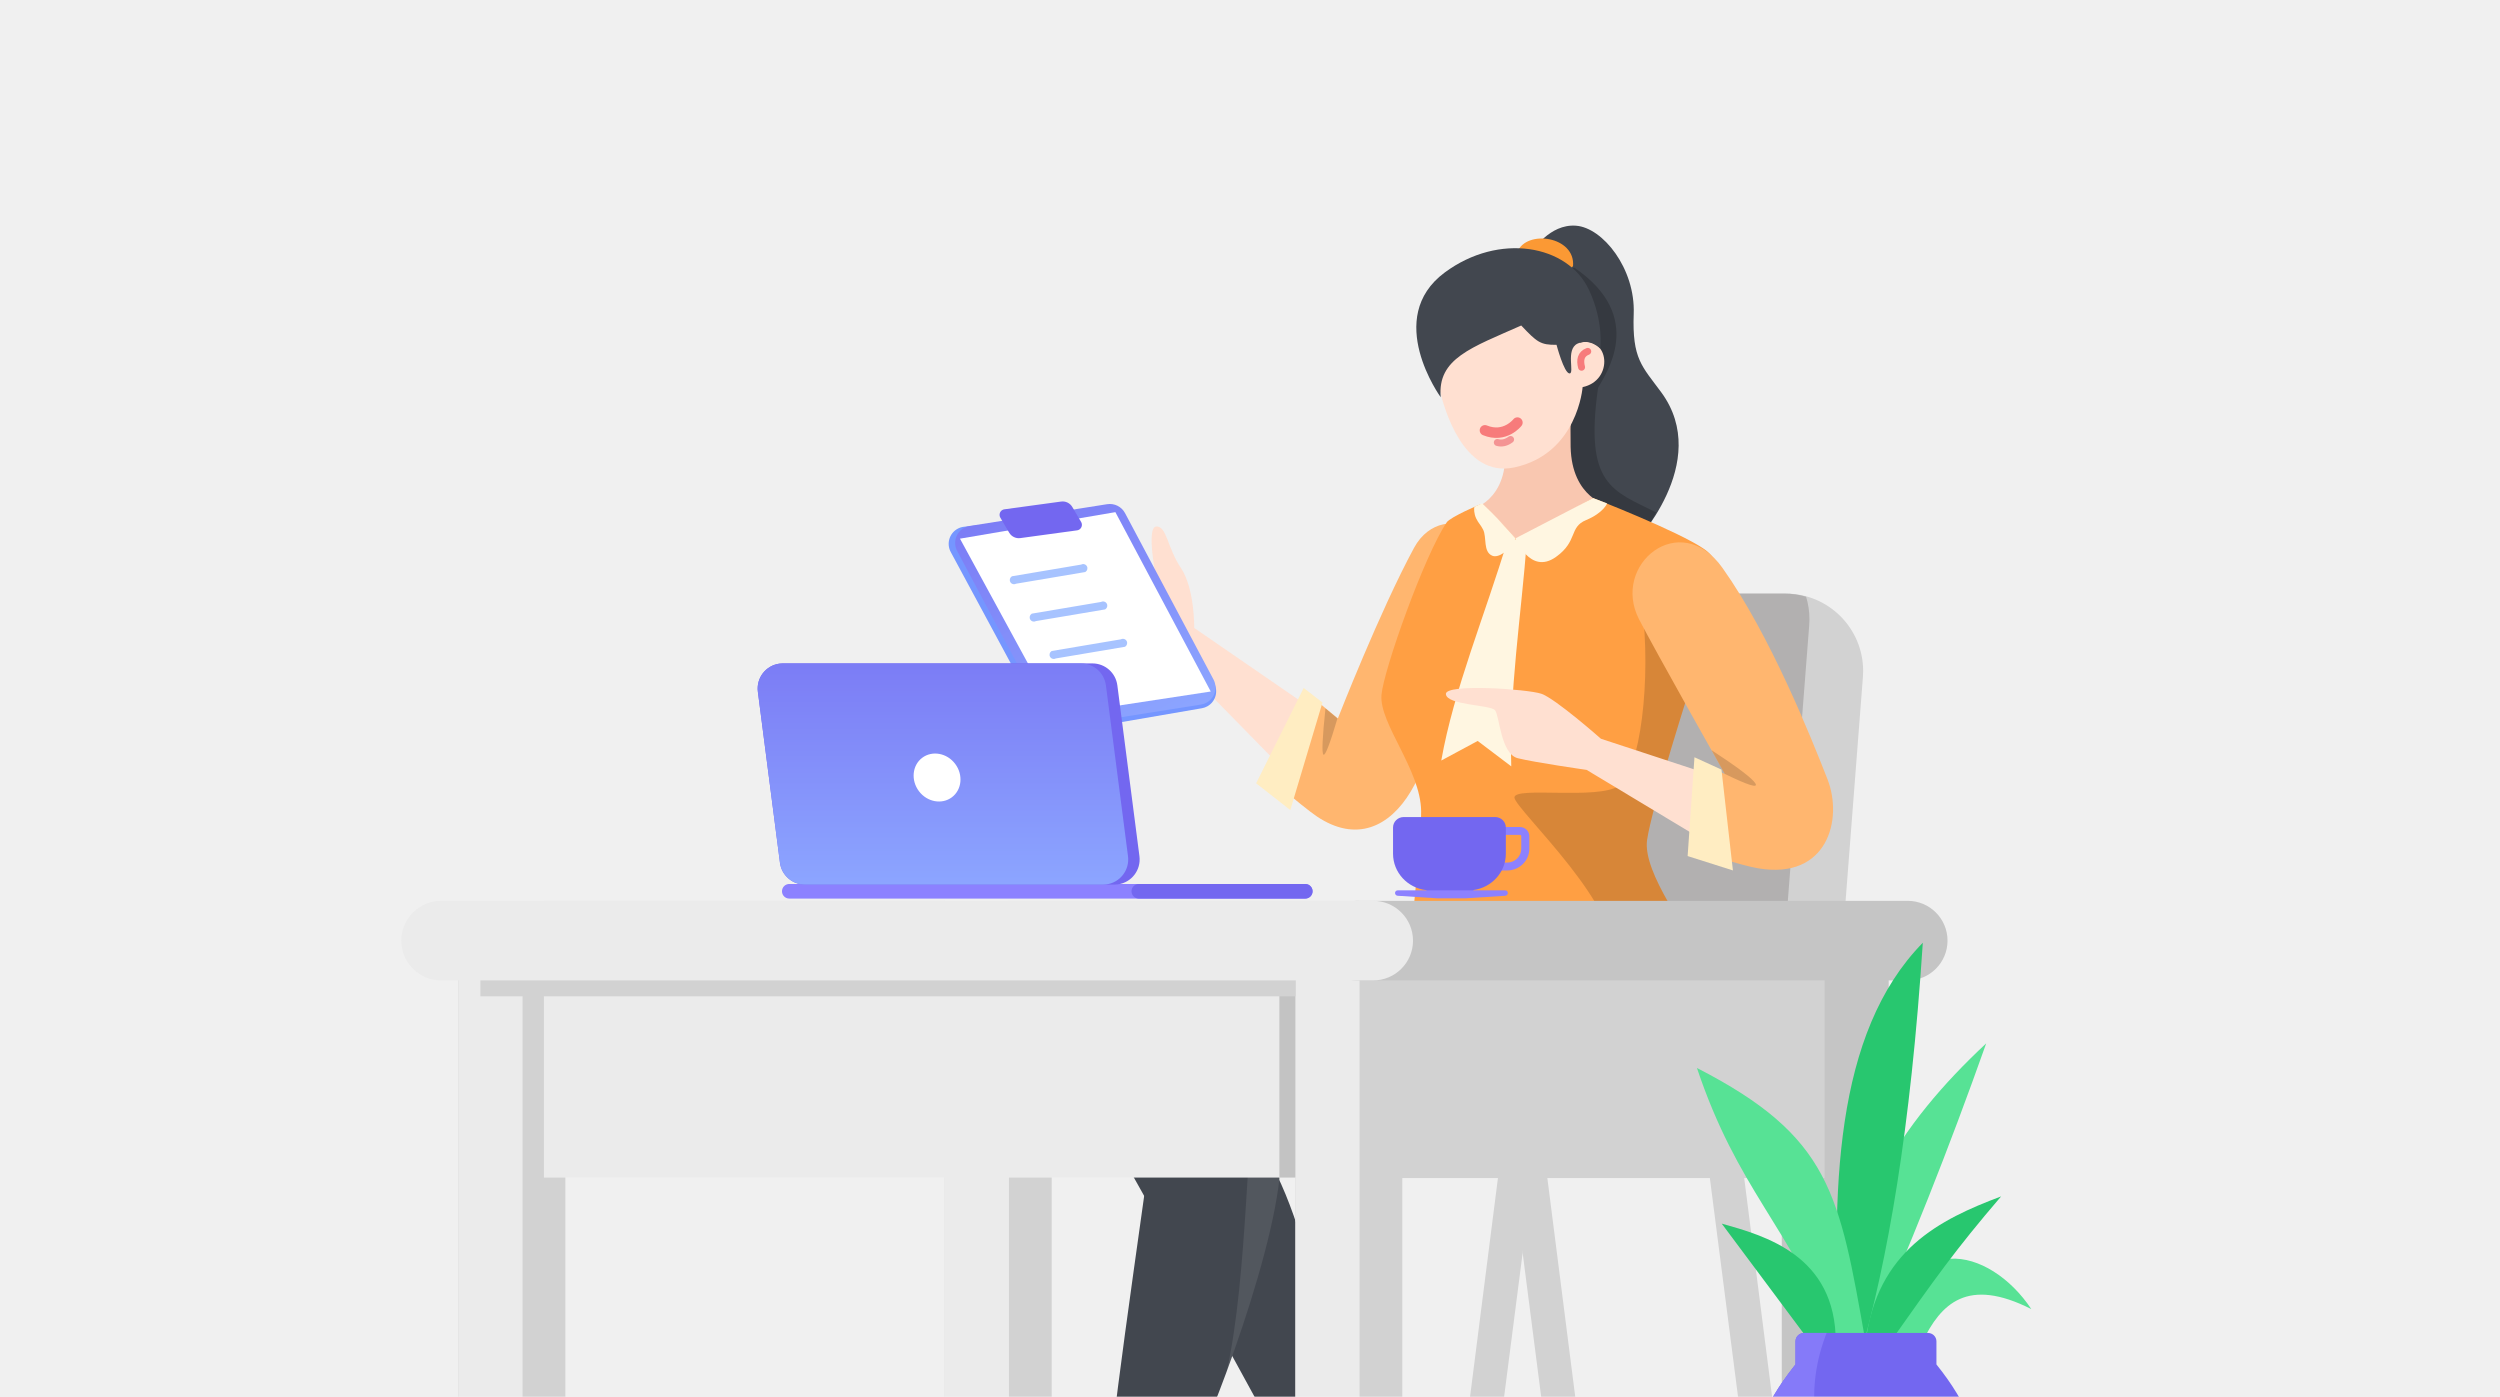
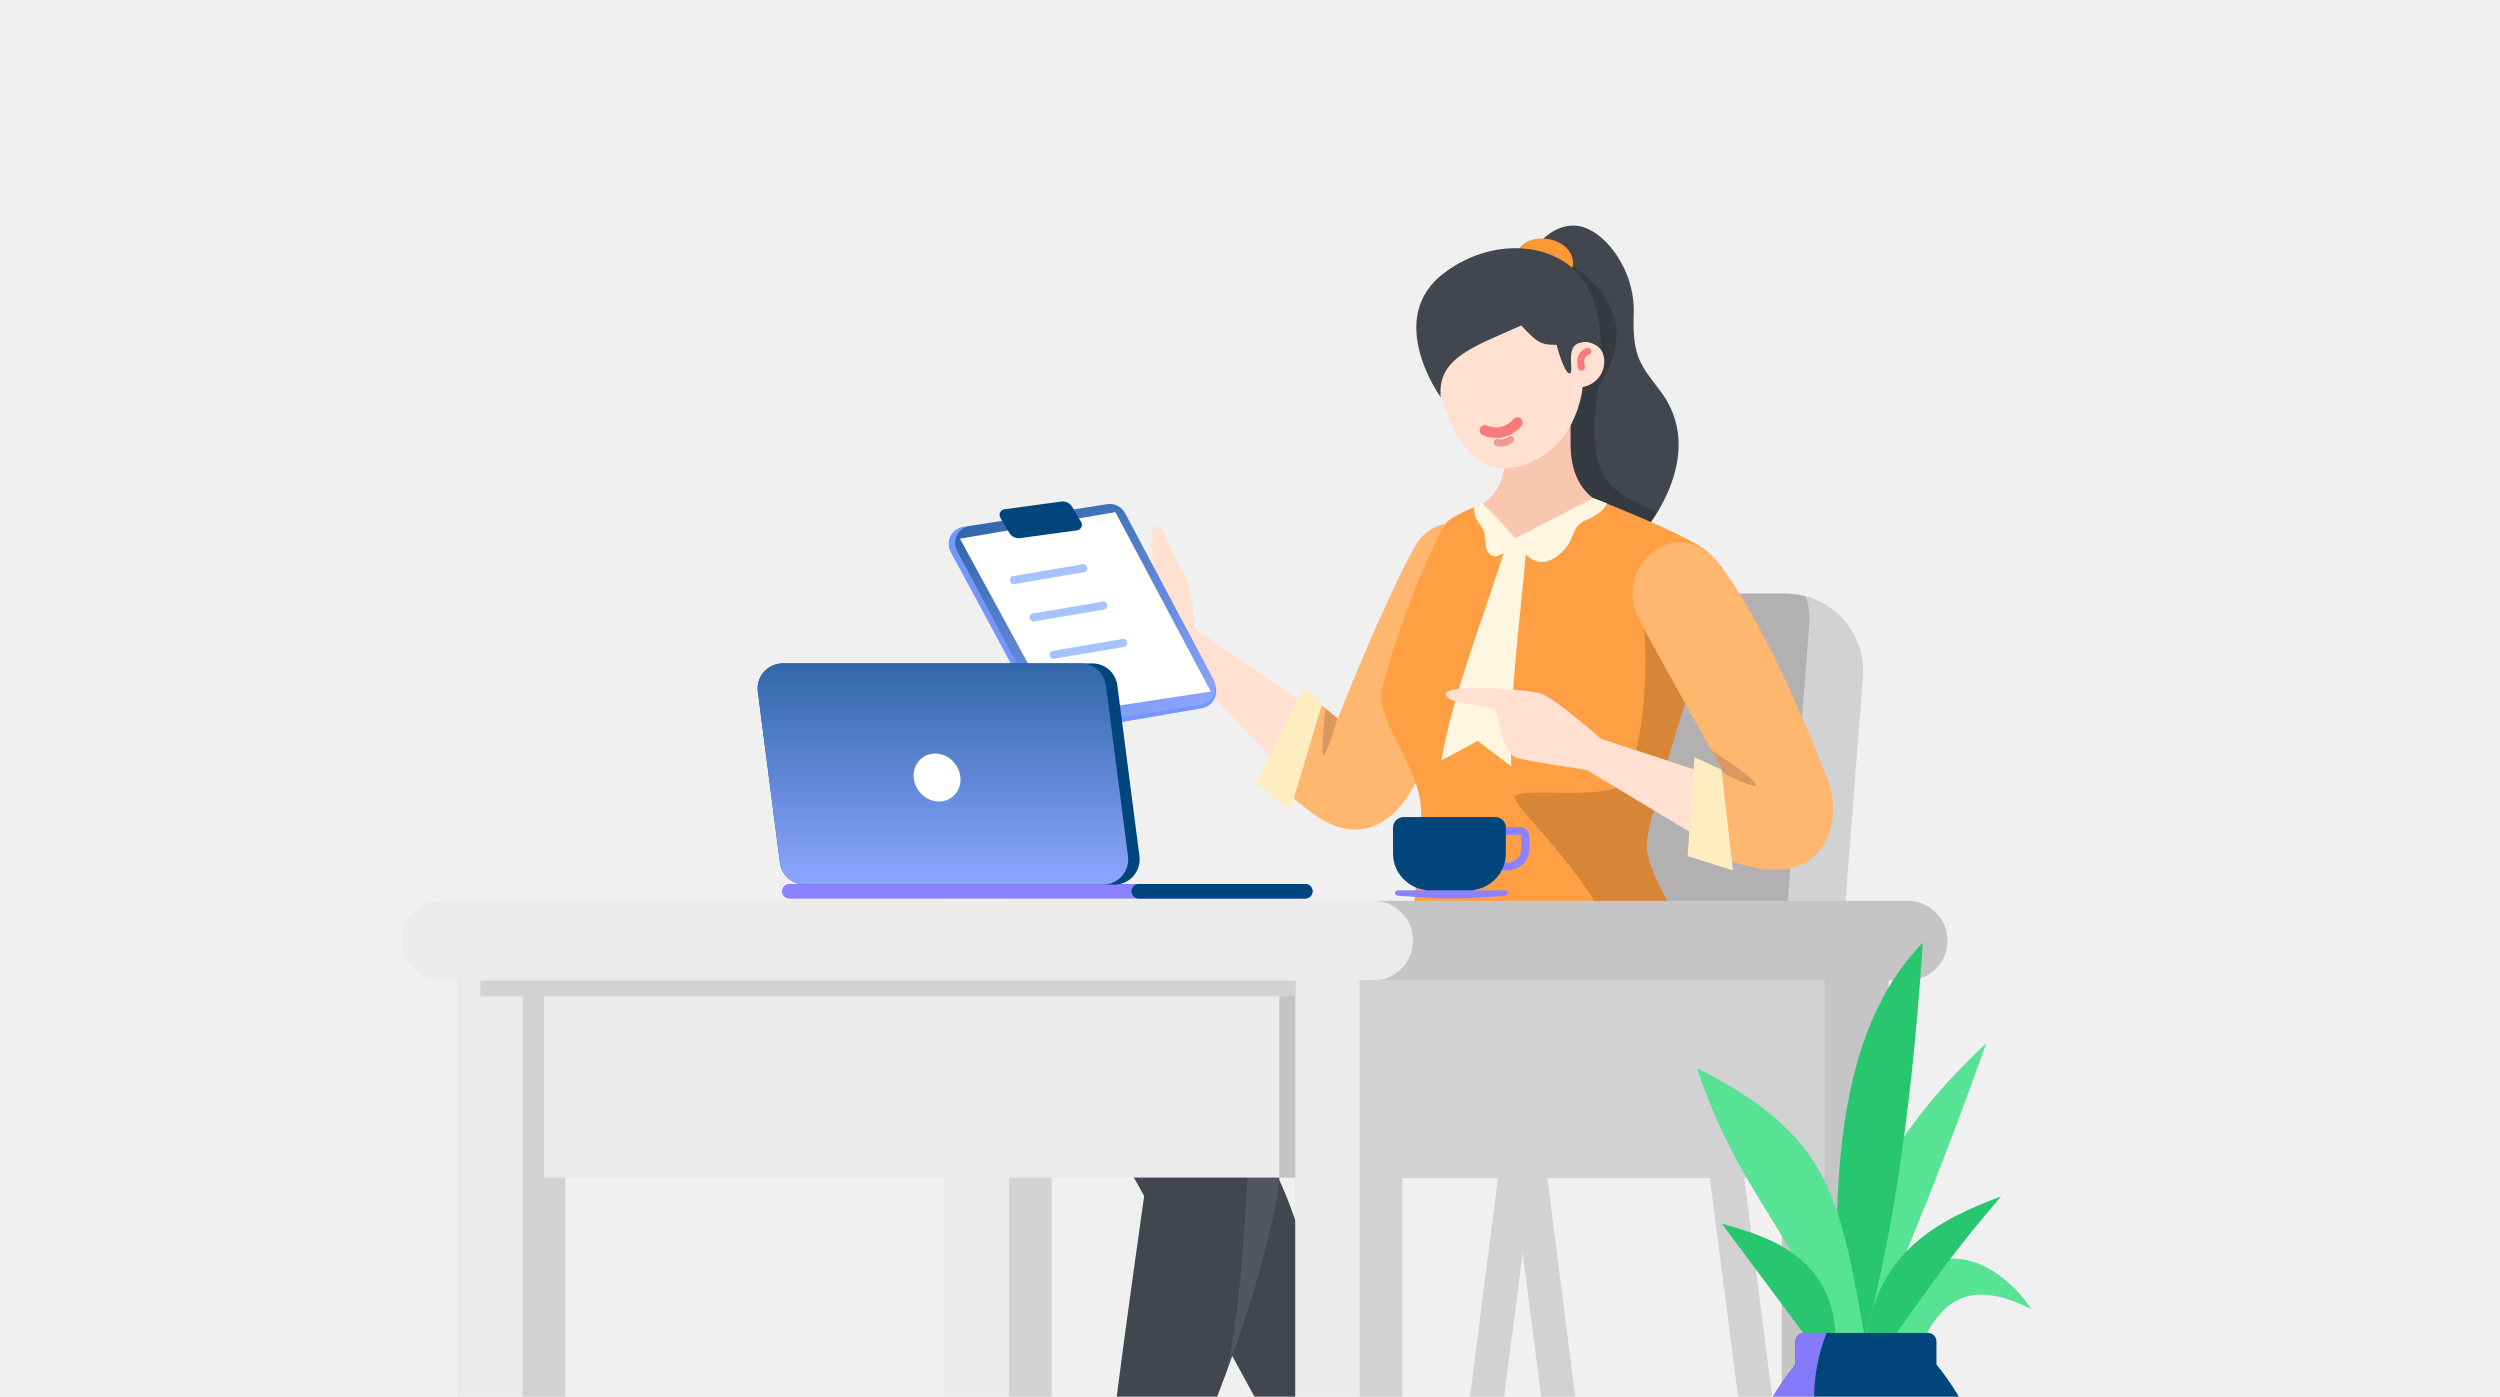
<svg xmlns="http://www.w3.org/2000/svg" xmlns:xlink="http://www.w3.org/1999/xlink" width="358px" height="200px" viewBox="0 0 358 200" version="1.1">
  <defs>
    <path d="M6,0 L352,0 C355.314,-6.08718376e-16 358,2.686 358,6 L358,200 L358,200 L0,200 L0,6 C-4.05812251e-16,2.686 2.686,6.08718376e-16 6,0 Z" id="path-1" />
    <linearGradient x1="68.669%" y1="-53.107%" x2="68.669%" y2="100%" id="linearGradient-3">
-       <stop stop-color="#7367F0" offset="0%" />
+       <stop stop-color="#00467c" offset="0%" />
      <stop stop-color="#8CA5FF" offset="100%" />
    </linearGradient>
    <linearGradient x1="68.669%" y1="-53.107%" x2="68.669%" y2="100%" id="linearGradient-4">
-       <stop stop-color="#7367F0" offset="0%" />
+       <stop stop-color="#00467c" offset="0%" />
      <stop stop-color="#8CA5FF" offset="100%" />
    </linearGradient>
    <path d="M7.952,0.064 L25.69,0.064 C26.366,0.064 26.914,0.603 26.914,1.268 L26.914,4.578 C31.399,10.144 33.642,15.71 33.642,21.277 C33.642,26.672 31.727,32.066 27.896,37.461 C27.668,37.784 27.293,37.976 26.894,37.976 L6.749,37.976 C6.349,37.976 5.975,37.784 5.746,37.461 C1.915,32.066 0,26.672 0,21.277 C0,15.815 2.159,10.354 6.477,4.893 L6.728,4.578 L6.728,1.268 C6.728,0.603 7.276,0.064 7.952,0.064 Z" id="path-5" />
  </defs>
  <g id="📝-Pages-New" stroke="none" stroke-width="1" fill="none" fill-rule="evenodd">
    <g id="Knowledge-Base" transform="translate(-670, -791)">
      <g id="Illustration" transform="translate(670, 791)">
        <mask id="mask-2" fill="white">
          <use xlink:href="#path-1" />
        </mask>
        <g id="Mask" />
        <g mask="url(#mask-2)">
          <g transform="translate(57, 30)">
            <g id="Chair4" transform="translate(121, 55)">
              <polygon id="Path" fill="#D2D2D2" points="38.077 71.363 28.831 143.879 33.679 143.815 42.925 72.042" />
              <polygon id="Path" fill="#D2D2D2" transform="translate(44.20678, 107.6211) scale(-1, 1) translate(-44.20678, -107.6211) " points="46.406 71.363 37.159 143.879 42.007 143.815 51.254 72.042" />
              <polygon id="Path" fill="#D2D2D2" transform="translate(72.39661, 107.6211) scale(-1, 1) translate(-72.39661, -107.6211) " points="74.596 71.363 65.349 143.879 70.197 143.815 79.444 72.042" />
              <path d="M0,75.186 C-5.12399906e-16,71.002 3.392,67.61 7.576,67.61 L36.218,67.61 C41.936,67.61 46.717,63.261 47.256,57.568 L51.76,10.042 C52.299,4.349 57.08,2.82683167e-15 62.798,0 L77.715,0 C83.839,6.51445281e-16 88.803,4.964 88.803,11.088 C88.803,11.374 88.792,11.659 88.77,11.944 L84.08,72.53 C83.633,78.304 78.817,82.762 73.025,82.762 L7.576,82.762 C3.392,82.762 5.12399906e-16,79.37 0,75.186 Z" id="Path" fill="#D2D2D2" />
              <path d="M77.51,-2.27373675e-13 C78.594,-2.27572851e-13 79.642,0.156 80.632,0.446 C80.945,1.469 81.113,2.555 81.113,3.68 C81.113,3.966 81.102,4.253 81.079,4.538 L76.394,64.893 C75.946,70.666 71.13,75.123 65.339,75.123 L0.071,75.123 L0.001,75.122 C0,75.073 9.36073955e-17,75.024 0,74.974 C6.90201459e-15,70.801 3.383,67.418 7.556,67.418 L36.107,67.418 C41.825,67.418 46.605,63.071 47.146,57.379 L51.645,10.039 C52.185,4.347 56.965,-2.24547053e-13 62.683,-2.27373675e-13 L77.51,-2.27373675e-13 Z" id="Combined-Shape" fill="#B2B0B0" />
            </g>
            <g id="Wom3.4" transform="translate(143, 100) scale(-1, 1) translate(-143, -100) translate(80, 0)">
              <g id="LLeg" transform="translate(28.09581, 104.5721)" fill="#42474F">
                <path d="M15.558,0.024 C22.487,0.333 61.05,8.844 68.057,10.29 C75.063,11.737 80.986,19.561 75.644,28.622 C69.643,38.793 54.16,67.679 50.401,74.191 C48.54,77.414 39.154,75.607 41.359,70.197 C45.469,60.113 47.378,34.78 57.857,25.544 C57.857,25.544 22.616,31.664 7.393,24.653 C-3.67,19.557 -1.167,-0.722 15.558,0.024 Z" id="Path" />
              </g>
              <g id="LArm" transform="translate(48.23367, 44.95087)">
                <path d="M43.754,14.969 C43.754,14.969 43.676,9.343 45.648,6.403 C47.62,3.463 47.698,0.34 49.191,0.442 C50.683,0.544 49.205,7.803 49.205,7.803 C49.205,7.803 51.099,7.081 52.459,6.168 C53.82,5.255 57.945,0.753 58.909,1.551 C60.543,2.91 57.911,10.578 56.477,12.111 C55.038,13.644 47.179,18.687 47.179,18.687 L27.93,38.329 L24.316,28.35 L43.754,14.969 Z" id="Path" fill="#FFE0D1" />
                <path d="M1.174,13.114 C4.398,20.574 10.299,34.278 12.732,38.367 C15.781,43.487 20.589,45.743 26.218,41.944 C27.214,41.272 29.23,39.651 32.266,37.082 L26.756,24.982 C24.374,26.944 23.183,27.925 23.183,27.925 C23.183,27.925 17.134,12.452 12.268,3.488 C8.054,-4.267 -3.732,1.772 1.174,13.114 Z" id="Path" fill="#FFB66F" />
                <path d="M23.245,27.933 C24.328,31.599 24.996,33.326 25.249,33.114 C25.503,32.902 25.406,30.696 24.959,26.496 L23.245,27.933 Z" id="Path" fill-opacity="0.16" fill="#000000" />
                <polygon id="Path-65" fill="#FFEDC2" points="25.387 25.652 29.994 41.05 34.888 37.217 28.077 23.567" />
              </g>
              <g id="Head" transform="translate(19.60132, 0)">
                <g id="Group-21" transform="translate(17.13841, 26.00611) rotate(12) translate(-17.13841, -26.00611) translate(4.638413, 2.506106)">
                  <path d="M15.016,2.524 C15.016,2.524 11.819,-0.875 8.127,0.216 C4.434,1.306 1.095,7.99 2.68,14.273 C4.258,20.557 3.073,21.85 1.159,26.085 C-3.983,37.477 9.656,46.638 9.656,46.638 L24.522,43.484 L19.211,15.738 L15.016,2.524 Z" id="Path" fill="#42474F" />
                  <path d="M9.606,6.059 C0.946,15.119 8.457,21.904 9.872,23.571 C14.734,36.855 10.866,38.412 5.454,42.76 L8.364,46.078 L16.706,42.599 L16.438,5.331 L9.606,6.059 Z" id="Path-50" fill-opacity="0.199" fill="#000000" />
                </g>
                <path d="M13.051,42.433 C13.051,42.433 18.329,41.374 18.485,33.986 C18.642,26.597 17.773,24.075 17.773,24.075 L27.726,23.895 C27.726,23.895 27.835,32.13 27.836,35.109 C27.841,42.351 33.426,43.191 33.426,43.191 C33.426,43.191 32.265,48.92 23.246,49.426 C16.204,49.822 13.051,42.433 13.051,42.433 Z" id="Path" fill="#F9C7B0" />
                <g id="Group-20" transform="translate(27.08848, 21.33915) rotate(12) translate(-27.08848, -21.33915) translate(13.58848, 5.339154)">
                  <path d="M1.995,4.913 C0.754,0.819 7.424,-1.657 9.383,1.292 C9.383,1.292 10.344,4.087 8.341,5.683 C5.631,7.835 1.995,4.913 1.995,4.913 Z" id="Path" fill="#FB9934" />
                  <path d="M3.36,15.846 C-1.08,15.674 -0.356,22.161 4.257,22.152 C4.257,22.152 6.936,31.367 16.237,31.367 C23.791,31.367 24.282,20.627 24.351,18.484 C24.425,16.2 24.434,8.695 24.434,8.695 L3.187,8.685 L3.36,15.846 Z" id="Path" fill="#FFE0D1" />
                  <path d="M5.69,19.846 C6.446,19.639 6.651,15.451 6.651,15.451 C8.913,15.003 9.311,14.493 11.02,11.694 C18.613,13.309 23.767,13.802 24.434,19.35 C24.434,19.35 30.136,6.54 20.146,1.987 C11.358,-2.013 2.087,1.745 0.469,8.729 C-0.677,13.659 0.637,17.28 0.637,17.28 C0.637,17.28 1.788,15.451 3.677,15.908 C5.567,16.365 4.934,20.052 5.69,19.846 Z" id="Path" fill="#42474F" />
                  <path d="M14.608,24.436 C14.608,24.436 16.137,26.901 19.119,26.027" id="Path" stroke="#F77B7B" stroke-width="1.5" stroke-linecap="round" transform="translate(16.86349, 25.32509) rotate(-18) translate(-16.86349, -25.32509) " />
                  <path d="M15.903,27.378 C16.603,27.671 17.267,27.671 17.848,27.334" id="Path" stroke="#F49494" stroke-linecap="round" transform="translate(16.87519, 27.46345) rotate(2) translate(-16.87519, -27.46345) " />
                  <path d="M3.565,19.444 C3.844,18.44 3.72,17.563 2.721,17.162" id="Path-8" stroke="#F77B7B" stroke-linecap="round" transform="translate(3.207757, 18.30307) rotate(-13) translate(-3.207757, -18.30307) " />
                </g>
              </g>
              <g id="Group-19" transform="translate(16.70562, 41.32406)">
                <path d="M34.241,0.88 C34.362,0.874 38.619,2.737 39.109,3.456 C42.302,8.137 48.165,24.612 48.466,28.186 C48.807,32.308 42.859,38.875 42.786,44.843 C42.721,50.812 45.33,68.784 44.318,70.463 C43.314,72.141 36.716,80.116 35.339,80.148 C33.955,80.181 32.921,75.994 30.824,76.085 C28.735,76.176 24.379,81.727 22.501,81.688 C20.631,81.647 1.248,69.377 2.729,65.882 C4.219,62.386 11.134,53.698 10.429,48.935 C9.733,44.173 4.171,26.592 2.163,20.609 C0.163,14.625 -1.448,9.859 2.284,7.284 C6.017,4.71 18.161,0 18.161,0 L29.035,6.078 C29.035,6.078 33.61,0.91 34.241,0.88 Z" id="Path" fill="#FF9F43" />
                <path d="M30.375,5.909 C33.636,16.745 38.112,27.423 39.904,37.585 L34.69,34.778 L29.881,38.419 C30.221,27.854 28.446,16.762 27.63,5.909 L30.375,5.909 Z" id="Path" fill="#FFF6E1" />
                <path d="M11.326,14.23 L11.202,15.106 C9.741,25.988 11.47,39.194 14.467,41.208 C17.525,43.265 29.43,41.247 29.43,42.875 C29.43,44.504 12.978,59.43 15.679,66.566 C17.164,70.489 16.667,73.978 14.187,77.033 L13.468,76.549 C7.848,72.741 1.883,67.879 2.729,65.882 C4.219,62.386 11.134,53.698 10.429,48.935 C9.761,44.363 4.608,27.978 2.42,21.381 L1.723,19.289 C0.913,16.837 0.239,14.615 0.076,12.698 L0.579,12.373 C8.614,7.226 12.197,7.845 11.326,14.23 L11.326,14.23 Z" id="Path" fill-opacity="0.16" fill="#000000" />
                <path d="M16.154,0.767 L18.161,0 L29.274,5.763 C29.274,5.763 27.184,11.076 23.484,8.43 C20.312,6.168 21.65,4.177 19.164,3.15 C16.687,2.123 16.154,0.767 16.154,0.767 Z" id="Path" fill="#FFF6E1" />
                <path d="M29.274,5.763 C30.079,7.551 31.717,8.596 32.563,8.271 C33.961,7.734 33.361,5.597 33.912,4.518 C34.306,3.752 34.561,3.636 34.906,2.917 C35.227,2.257 35.24,1.466 35.158,1.247 L34.065,0.751 C33.063,1.694 32.329,2.417 31.863,2.917 C31.283,3.541 30.419,4.49 29.274,5.763 Z" id="Path" fill="#FFF6E1" />
              </g>
              <g id="RArm" transform="translate(0, 47.66368)">
                <path d="M33.745,28.126 C33.745,28.126 40.288,22.348 42.29,21.678 C44.293,21.007 56.022,20.202 55.949,21.717 C55.864,23.34 49.564,23.247 48.912,24.045 C48.259,24.844 48.11,30.302 45.643,30.915 C43.18,31.528 35.798,32.584 35.798,32.584 L18.138,43.213 L17.383,33.501 L33.745,28.126 Z" id="Path" fill="#FFE0D1" />
                <path d="M16.341,3.661 C9.448,13.369 3.563,28.156 1.304,33.921 C-0.955,39.686 1.324,48.381 11.257,46.674 C12.375,46.482 14.188,46.001 16.696,45.23 L19.07,31.878 C17.029,32.733 16.008,33.161 16.008,33.161 C16.008,33.161 25.88,15.699 28.291,11.017 C32.318,3.2 22.412,-4.892 16.341,3.661 Z" id="Path" fill="#FFB66F" />
                <path d="M16.008,33.161 C12.665,34.79 11.204,35.247 11.624,34.53 C12.045,33.813 14.137,32.225 17.9,29.765 L16.008,33.161 Z" id="Path" fill-opacity="0.16" fill="#000000" />
                <polygon id="Path-64" fill="#FFEDC2" points="16.486 32.544 14.847 46.982 21.331 44.925 20.353 30.776" />
              </g>
              <g id="RLeg" transform="translate(15.94627, 101.5411)">
                <path d="M6.757,0.134 C-1.984,13.276 -1.129,22.783 9.321,28.653 C22.707,36.172 63.994,27.364 63.994,27.364 C63.994,27.364 63.262,33.248 63.994,38.496 C65.907,52.202 75.004,75.037 76.928,77.906 C79.59,81.874 87.697,78.881 87.85,75.577 C88.003,72.274 81.738,30.078 80.785,22.032 C79.838,13.985 76.846,12.816 68.106,10.617 C66.099,10.111 42.356,4.223 40.181,4.395 C27.723,5.378 16.581,3.957 6.757,0.134 Z" id="Path" fill="#42474F" />
                <path d="M16.28,26.462 C29.834,27.977 65.717,24.853 67.158,26.273 C68.534,27.628 68.304,51.208 71.391,64.855 C68.35,56.586 65.059,46.126 63.994,38.496 C63.262,33.248 63.994,27.364 63.994,27.364 L62.592,27.644 C55.277,29.062 21.363,35.15 9.321,28.653 C2.258,24.842 -0.475,18.942 1.123,10.952 C3.049,20.377 8.102,25.547 16.28,26.462 Z" id="Path" fill-opacity="0.192" fill="#FFFFFF" opacity="0.44" />
                <ellipse id="Oval" fill-opacity="0.192" fill="#FFFFFF" transform="translate(86.56548, 23.11196) rotate(13) translate(-86.56548, -23.11196) " cx="86.565" cy="23.112" rx="2.278" ry="4.168" />
                <ellipse id="Oval" fill-opacity="0.192" fill="#FFFFFF" transform="translate(75.93463, 20.45977) rotate(-16) translate(-75.93463, -20.45977) " cx="75.935" cy="20.46" rx="3.037" ry="4.547" />
              </g>
            </g>
            <g id="Example-Task1" transform="translate(97.77145, 58.16383) rotate(-28) translate(-97.77145, -58.16383) translate(85.27145, 37.16383)">
              <g id="Group-3" transform="translate(-0, -0)">
                <path d="M3.716,1.906 L22.562,9.467 C23.474,9.833 24.082,10.706 24.108,11.688 L24.819,38.439 C24.855,39.799 23.781,40.931 22.421,40.967 C22.137,40.975 21.855,40.933 21.585,40.845 L2.19,34.461 C1.184,34.13 0.502,33.193 0.496,32.135 L0.334,4.207 C0.326,2.846 1.423,1.737 2.784,1.729 C3.103,1.727 3.42,1.787 3.716,1.906 Z" id="Rectangle" fill="#7596FF" fill-rule="nonzero" />
                <path d="M4.482,2.186 L23.325,8.676 C24.32,9.019 24.987,9.954 24.987,11.006 L24.987,37.988 C24.987,39.348 23.884,40.452 22.523,40.452 C22.25,40.452 21.979,40.406 21.72,40.317 L2.877,33.827 C1.883,33.484 1.216,32.549 1.216,31.497 L1.216,4.515 C1.216,3.155 2.319,2.051 3.68,2.051 C3.953,2.051 4.224,2.097 4.482,2.186 Z" id="Rectangle" fill="url(#linearGradient-3)" />
                <polygon id="Rectangle" fill="#FFFFFF" fill-rule="nonzero" points="2.399 3.14 23.831 10.235 23.831 39.326 2.691 31.91" />
-                 <path d="M9.99,2.414 L17.686,5.25 C18.291,5.473 18.703,6.037 18.731,6.682 L18.84,9.177 C18.859,9.618 18.517,9.992 18.075,10.011 C17.969,10.016 17.863,9.999 17.764,9.962 L10.068,7.126 C9.463,6.903 9.051,6.339 9.023,5.695 L8.914,3.199 C8.895,2.758 9.238,2.384 9.679,2.365 C9.785,2.361 9.891,2.377 9.99,2.414 Z" id="Rectangle" fill="#7367F0" fill-rule="nonzero" />
+                 <path d="M9.99,2.414 L17.686,5.25 C18.291,5.473 18.703,6.037 18.731,6.682 L18.84,9.177 C18.859,9.618 18.517,9.992 18.075,10.011 C17.969,10.016 17.863,9.999 17.764,9.962 L10.068,7.126 C9.463,6.903 9.051,6.339 9.023,5.695 L8.914,3.199 C8.895,2.758 9.238,2.384 9.679,2.365 C9.785,2.361 9.891,2.377 9.99,2.414 Z" id="Rectangle" fill="#00467c" fill-rule="nonzero" />
                <path d="M15.985,14.567 C16.321,14.567 16.593,14.839 16.593,15.173 C16.593,15.484 16.358,15.74 16.056,15.775 L15.985,15.779 L6.456,12.605 C6.12,12.605 5.848,12.334 5.848,11.999 C5.848,11.688 6.083,11.432 6.385,11.397 L6.456,11.393 L15.985,14.567 Z" id="Path" fill="#A7C3FF" />
                <path d="M15.985,20.628 C16.321,20.628 16.593,20.899 16.593,21.234 C16.593,21.545 16.358,21.801 16.056,21.836 L15.985,21.84 L6.456,18.666 C6.12,18.666 5.848,18.394 5.848,18.06 C5.848,17.749 6.083,17.493 6.385,17.458 L6.456,17.454 L15.985,20.628 Z" id="Path" fill="#A7C3FF" />
                <path d="M15.985,26.689 C16.321,26.689 16.593,26.96 16.593,27.295 C16.593,27.605 16.358,27.862 16.056,27.897 L15.985,27.901 L6.456,24.726 C6.12,24.726 5.848,24.455 5.848,24.12 C5.848,23.809 6.083,23.553 6.385,23.518 L6.456,23.514 L15.985,26.689 Z" id="Path" fill="#A7C3FF" />
              </g>
            </g>
            <g id="Group-26" transform="translate(0, 99)">
              <g id="Group-25" transform="translate(8.649351, 0)">
                <polygon id="Rectangle" fill="#D2D2D2" points="69.648 3.799 84.956 3.799 84.956 100.493 69.648 100.493" />
                <polygon id="Rectangle" fill="#EBEBEB" points="69.648 -1.78512303e-13 78.833 -1.78512303e-13 78.833 100.493 69.648 100.493" />
                <polygon id="Rectangle" fill="#D2D2D2" points="1.05161699e-15 3.799 75.777 3.799 75.777 32.801 15.308 32.801 15.308 100.493 1.05161699e-15 100.493" />
                <polygon id="Rectangle" fill="#EBEBEB" points="1.01974981e-15 3.799 9.185 3.799 9.185 100.493 1.01974981e-15 100.493" />
              </g>
              <g id="Group-25">
                <polygon id="Rectangle" fill="#C5C5C5" points="198.15 3.799 213.459 3.799 213.459 100.493 198.15 100.493" />
                <polygon id="Rectangle" fill="#D2D2D2" points="128.503 3.799 204.28 3.799 204.28 39.699 143.811 39.699 143.811 100.493 128.503 100.493" />
                <polygon id="Rectangle" fill="#EBEBEB" points="20.89 -2.81575148e-13 137.599 -4.04882098e-13 137.599 39.628 20.89 39.628" />
                <polygon id="Rectangle" fill="#C3C3C3" points="126.207 3.799 135.392 3.799 135.392 39.628 126.207 39.628" />
                <polygon id="Rectangle" fill="#EBEBEB" points="128.503 3.799 137.688 3.799 137.688 100.493 128.503 100.493" />
                <path d="M137.299,0 L216.186,0 C219.333,2.97461293e-15 221.885,2.551 221.885,5.698 C221.885,8.845 219.333,11.396 216.186,11.396 L137.299,11.396 C134.152,11.396 131.601,8.845 131.601,5.698 C131.601,2.551 134.152,5.7810075e-16 137.299,0 Z" id="Rectangle" fill="#C5C5C5" />
                <polygon id="Rectangle" fill="#D2D2D2" points="11.794 2.279 128.503 2.279 128.503 13.676 11.794 13.676" />
                <path d="M6.164,-1.78139615e-14 L139.644,-1.78139615e-14 C142.791,6.58155786e-15 145.342,2.551 145.342,5.698 C145.342,8.845 142.791,11.396 139.644,11.396 L6.164,11.396 C3.017,11.396 0.466,8.845 0.466,5.698 C0.466,2.551 3.017,-1.90122176e-14 6.164,-1.78139615e-14 Z" id="Rectangle" fill="#EBEBEB" />
              </g>
            </g>
            <g id="Cup" transform="translate(152, 93) scale(-1, 1) translate(-152, -93) translate(142, 87)">
              <path d="M5.196,1.431 L1.346,1.431 C0.603,1.431 0,2.018 0,2.743 L0,4.541 C0,6.259 1.428,7.651 3.19,7.651 L5.196,7.651 C5.514,7.651 5.773,7.4 5.773,7.089 C5.773,6.778 5.514,6.526 5.196,6.526 L3.19,6.526 C2.065,6.526 1.154,5.638 1.154,4.541 L1.154,2.743 C1.154,2.64 1.24,2.556 1.346,2.556 L5.196,2.556 C5.514,2.556 5.773,2.304 5.773,1.993 C5.773,1.683 5.514,1.431 5.196,1.431 Z" id="Path" fill="#8C81FF" />
-               <path d="M17.979,0 C18.828,0 19.517,0.672 19.517,1.5 L19.517,5.25 C19.517,7.95 17.427,10.174 14.738,10.467 L14.737,11.25 L8.003,11.25 L8.003,10.45 C5.382,10.096 3.363,7.903 3.363,5.25 L3.363,1.5 C3.363,0.672 4.052,0 4.902,0 L17.979,0 Z" id="Path" fill="#7367F0" />
+               <path d="M17.979,0 C18.828,0 19.517,0.672 19.517,1.5 L19.517,5.25 C19.517,7.95 17.427,10.174 14.738,10.467 L14.737,11.25 L8.003,11.25 L8.003,10.45 C5.382,10.096 3.363,7.903 3.363,5.25 L3.363,1.5 C3.363,0.672 4.052,0 4.902,0 L17.979,0 Z" id="Path" fill="#00467c" />
              <path d="M3.452,10.5 L18.856,10.5 C19.063,10.5 19.231,10.668 19.231,10.875 C19.231,11.086 19.067,11.261 18.857,11.274 L13.196,11.641 L13.196,11.641 L9.157,11.641 L3.451,11.274 C3.241,11.261 3.077,11.086 3.077,10.875 C3.077,10.668 3.245,10.5 3.452,10.5 Z" id="Rectangle" fill="#8C81FF" />
            </g>
            <g id="FacingBack-Laptop3" transform="translate(51, 65)">
              <path d="M5.027,31.585 L78.915,31.585 C79.493,31.585 79.961,32.053 79.961,32.631 C79.961,33.209 79.493,33.677 78.915,33.677 L5.027,33.677 C4.45,33.677 3.981,33.209 3.981,32.631 C3.981,32.053 4.45,31.585 5.027,31.585 Z" id="Rectangle" fill="#8C81FF" />
-               <path d="M55.078,31.585 L78.915,31.585 C79.493,31.585 79.961,32.053 79.961,32.631 C79.961,33.209 79.493,33.677 78.915,33.677 L55.078,33.677 C54.5,33.677 54.032,33.209 54.032,32.631 C54.032,32.053 54.5,31.585 55.078,31.585 Z" id="Rectangle" fill="#7367F0" />
-               <path d="M4.095,0 L48.433,0 C50.243,-7.76541381e-16 51.772,1.344 52.004,3.138 L55.168,27.614 C55.423,29.586 54.031,31.391 52.059,31.646 C51.906,31.665 51.752,31.675 51.597,31.675 L7.26,31.675 C5.45,31.675 3.921,30.332 3.689,28.537 L0.525,4.062 C0.27,2.09 1.662,0.285 3.634,0.03 C3.787,0.01 3.941,2.8351131e-17 4.095,0 Z" id="Rectangle" fill="#7367F0" />
+               <path d="M55.078,31.585 L78.915,31.585 C79.493,31.585 79.961,32.053 79.961,32.631 C79.961,33.209 79.493,33.677 78.915,33.677 L55.078,33.677 C54.5,33.677 54.032,33.209 54.032,32.631 C54.032,32.053 54.5,31.585 55.078,31.585 Z" id="Rectangle" fill="#00467c" />
+               <path d="M4.095,0 L48.433,0 C50.243,-7.76541381e-16 51.772,1.344 52.004,3.138 L55.168,27.614 C55.423,29.586 54.031,31.391 52.059,31.646 C51.906,31.665 51.752,31.675 51.597,31.675 L7.26,31.675 C5.45,31.675 3.921,30.332 3.689,28.537 L0.525,4.062 C0.27,2.09 1.662,0.285 3.634,0.03 C3.787,0.01 3.941,2.8351131e-17 4.095,0 Z" id="Rectangle" fill="#00467c" />
              <path d="M4.095,0 L46.795,0 C48.605,9.99815459e-16 50.133,1.344 50.366,3.138 L53.53,27.614 C53.785,29.586 52.393,31.391 50.421,31.646 C50.268,31.665 50.114,31.675 49.959,31.675 L7.26,31.675 C5.45,31.675 3.921,30.332 3.689,28.537 L0.525,4.062 C0.27,2.09 1.662,0.285 3.634,0.03 C3.787,0.01 3.941,1.36061876e-15 4.095,0 Z" id="Rectangle" fill="url(#linearGradient-4)" />
              <ellipse id="Oval" fill="#FFFFFF" transform="translate(26.18607, 16.34168) rotate(-37) translate(-26.18607, -16.34168) " cx="26.186" cy="16.342" rx="3.249" ry="3.536" />
            </g>
            <g id="Group-79" transform="translate(186, 105)">
              <g id="Group-86">
                <path d="M23.979,58.234 C30.346,43.991 36.13,29.363 41.424,14.412 C29.228,25.78 19.744,39.63 21.095,58.234 L23.979,58.234 Z" id="Path-113" fill="#57E295" />
                <path d="M20.586,59.721 C19.079,35.435 19.718,12.88 32.347,0 C30.605,26.665 27.346,45.45 23.219,59.721 L20.586,59.721 Z" id="Rectangle" fill="#28C76F" />
                <path d="M20.007,57.192 C12.951,40.221 5.861,35.356 2.45563569e-14,17.935 C19.181,27.771 20.383,35.893 24.148,57.192 L20.007,57.192 Z" id="Path-112" fill="#57E295" />
                <path d="M16.209,57.192 L3.551,40.221 C9.665,41.944 19.883,44.735 19.883,57.192 L16.209,57.192 Z" id="Path-114" fill="#28C76F" />
                <path d="M28.048,57.192 L32.271,57.192 C34.954,51.651 38.735,47.837 47.884,52.461 C41.887,43.427 29.583,40.694 28.048,57.192 Z" id="Path-116" fill="#57E295" />
                <path d="M24.164,57.192 L27.675,57.192 C34.12,48.078 36.891,44.106 43.56,36.323 C34.774,39.62 25.756,44.106 24.164,57.192 Z" id="Path-117" fill="#28C76F" />
              </g>
              <g id="Group-85" transform="translate(7.384615, 55.8125)">
                <mask id="mask-6" fill="white">
                  <use xlink:href="#path-5" />
                </mask>
-                 <use id="Rectangle" fill="#7367F0" xlink:href="#path-5" />
+                 <use id="Rectangle" fill="#00467c" xlink:href="#path-5" />
                <path d="M-4.282,-0.978 L11.622,-0.978 C4.008,16.458 19.027,26.784 11.622,44.155 L-4.282,44.155 L-4.282,-0.978 Z" id="Rectangle" fill="#857AF9" mask="url(#mask-6)" />
              </g>
            </g>
          </g>
        </g>
      </g>
    </g>
  </g>
</svg>
